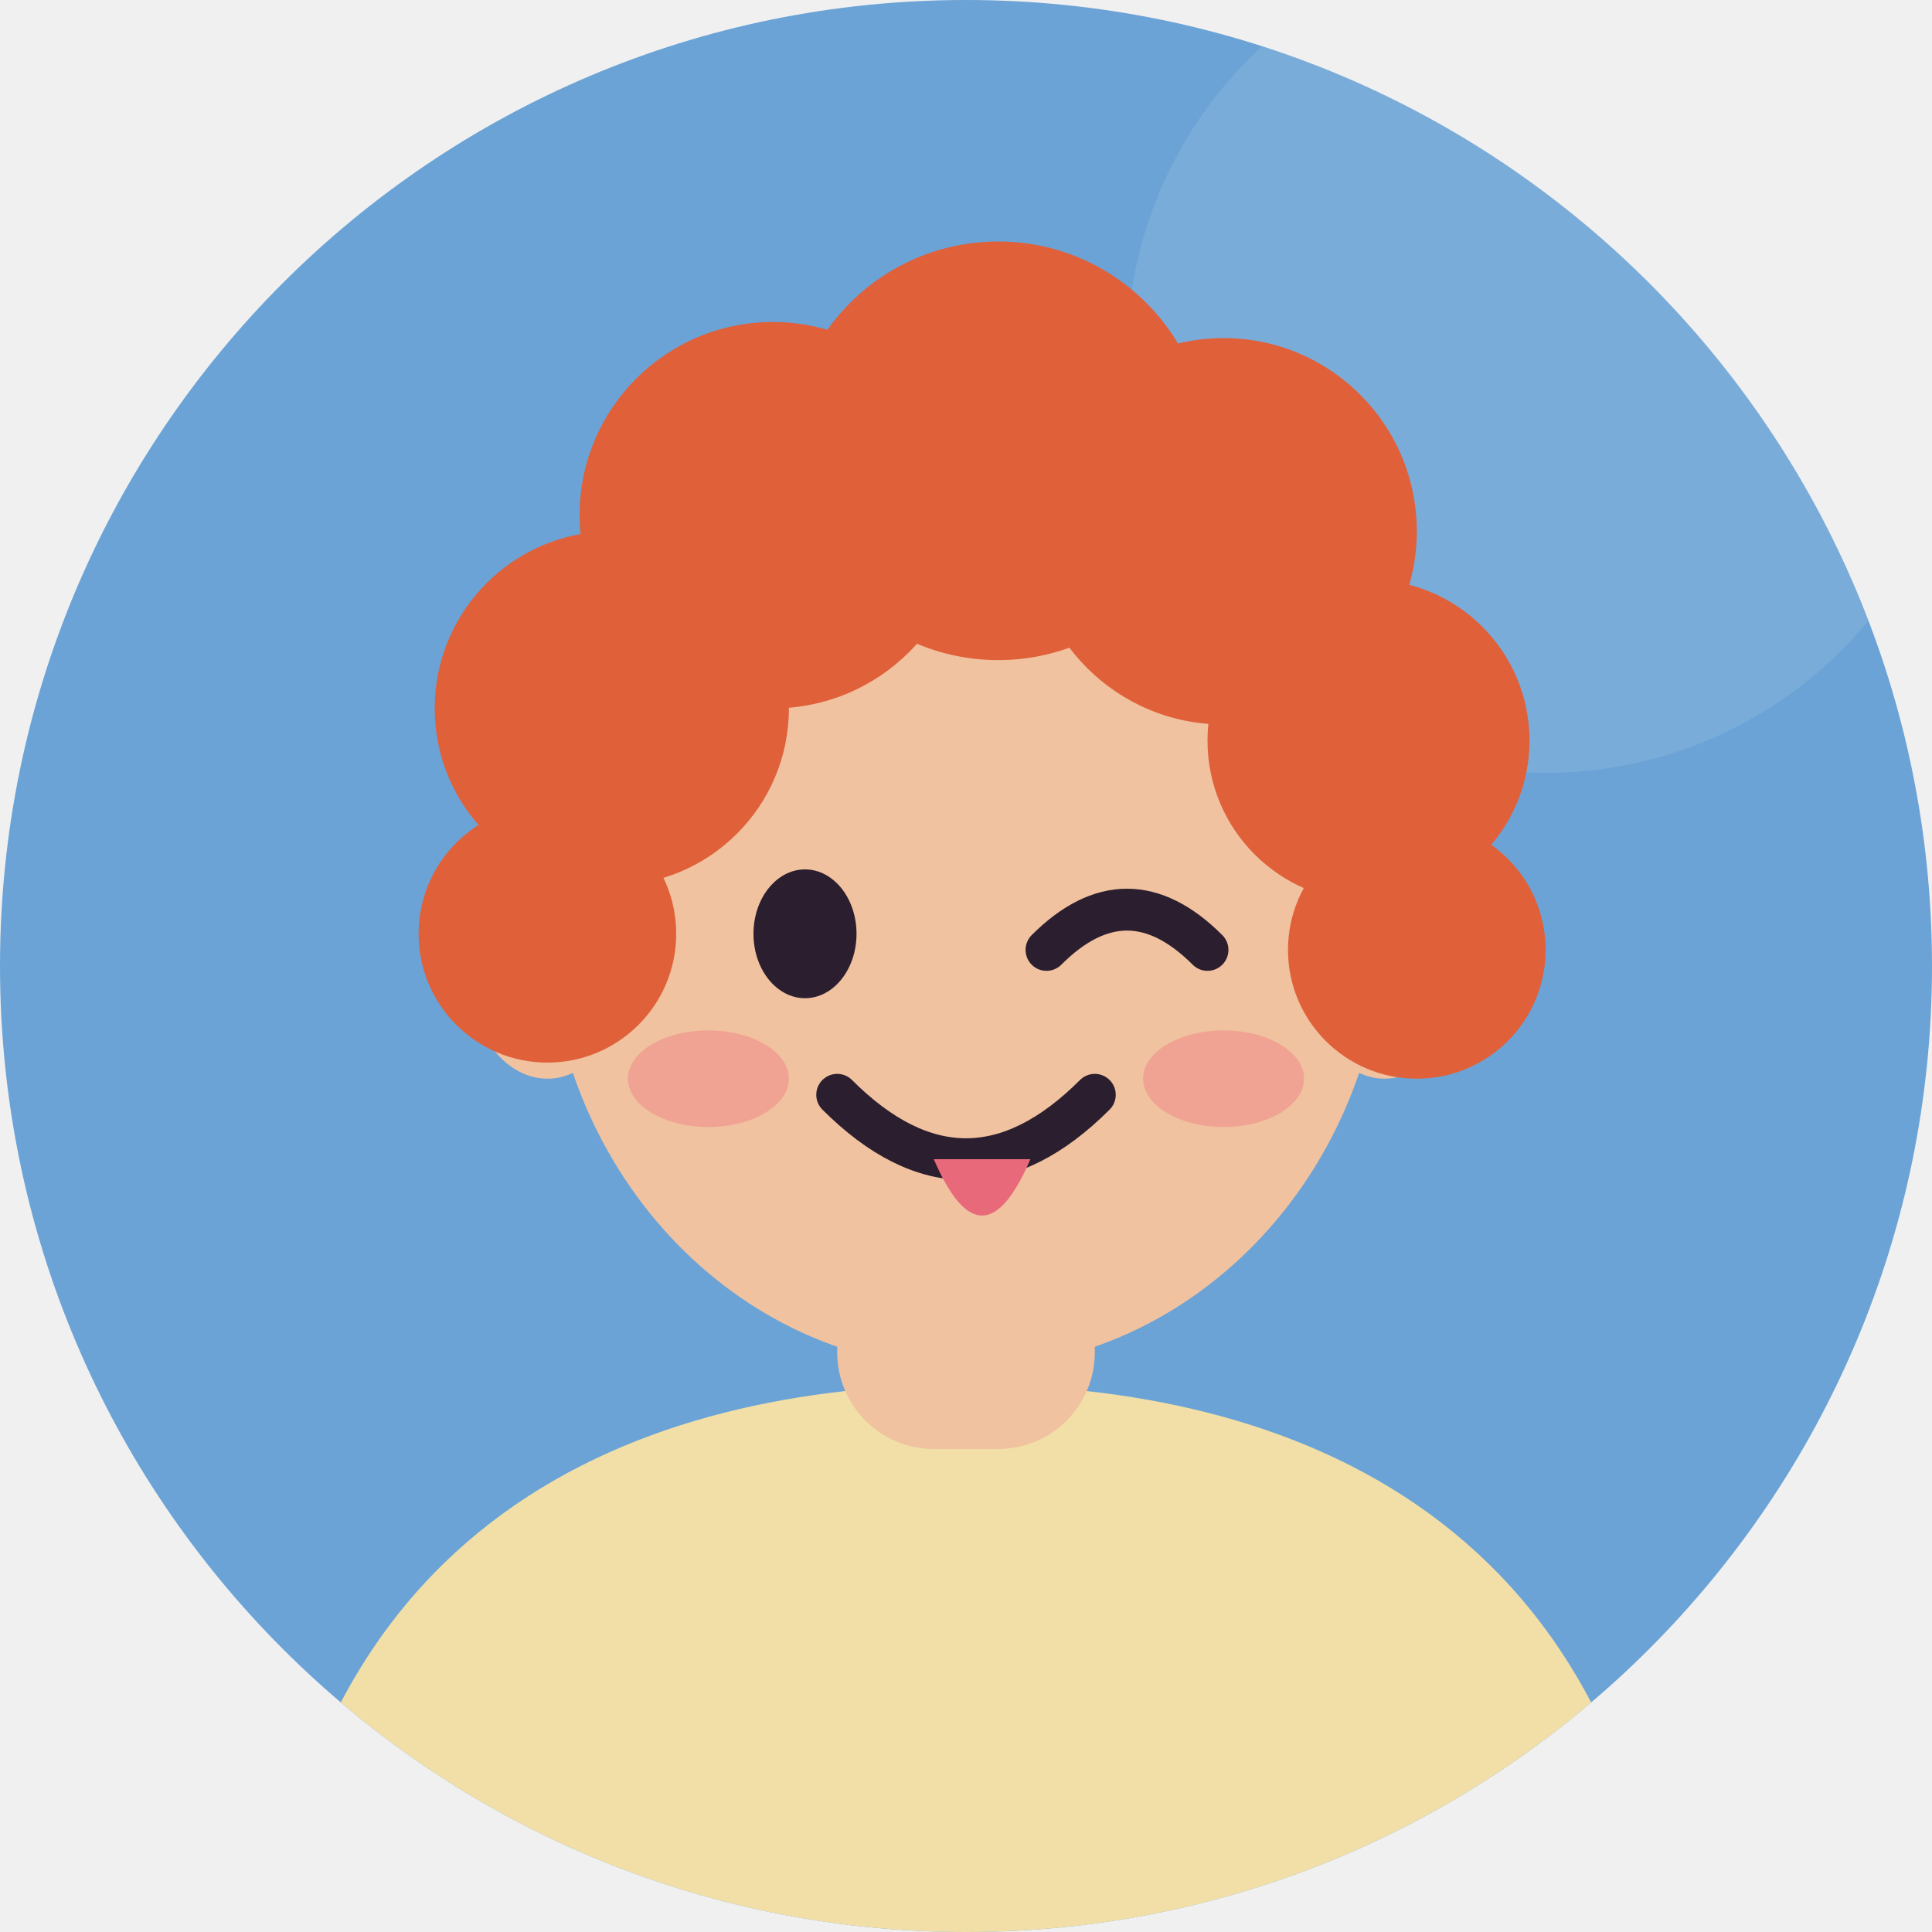
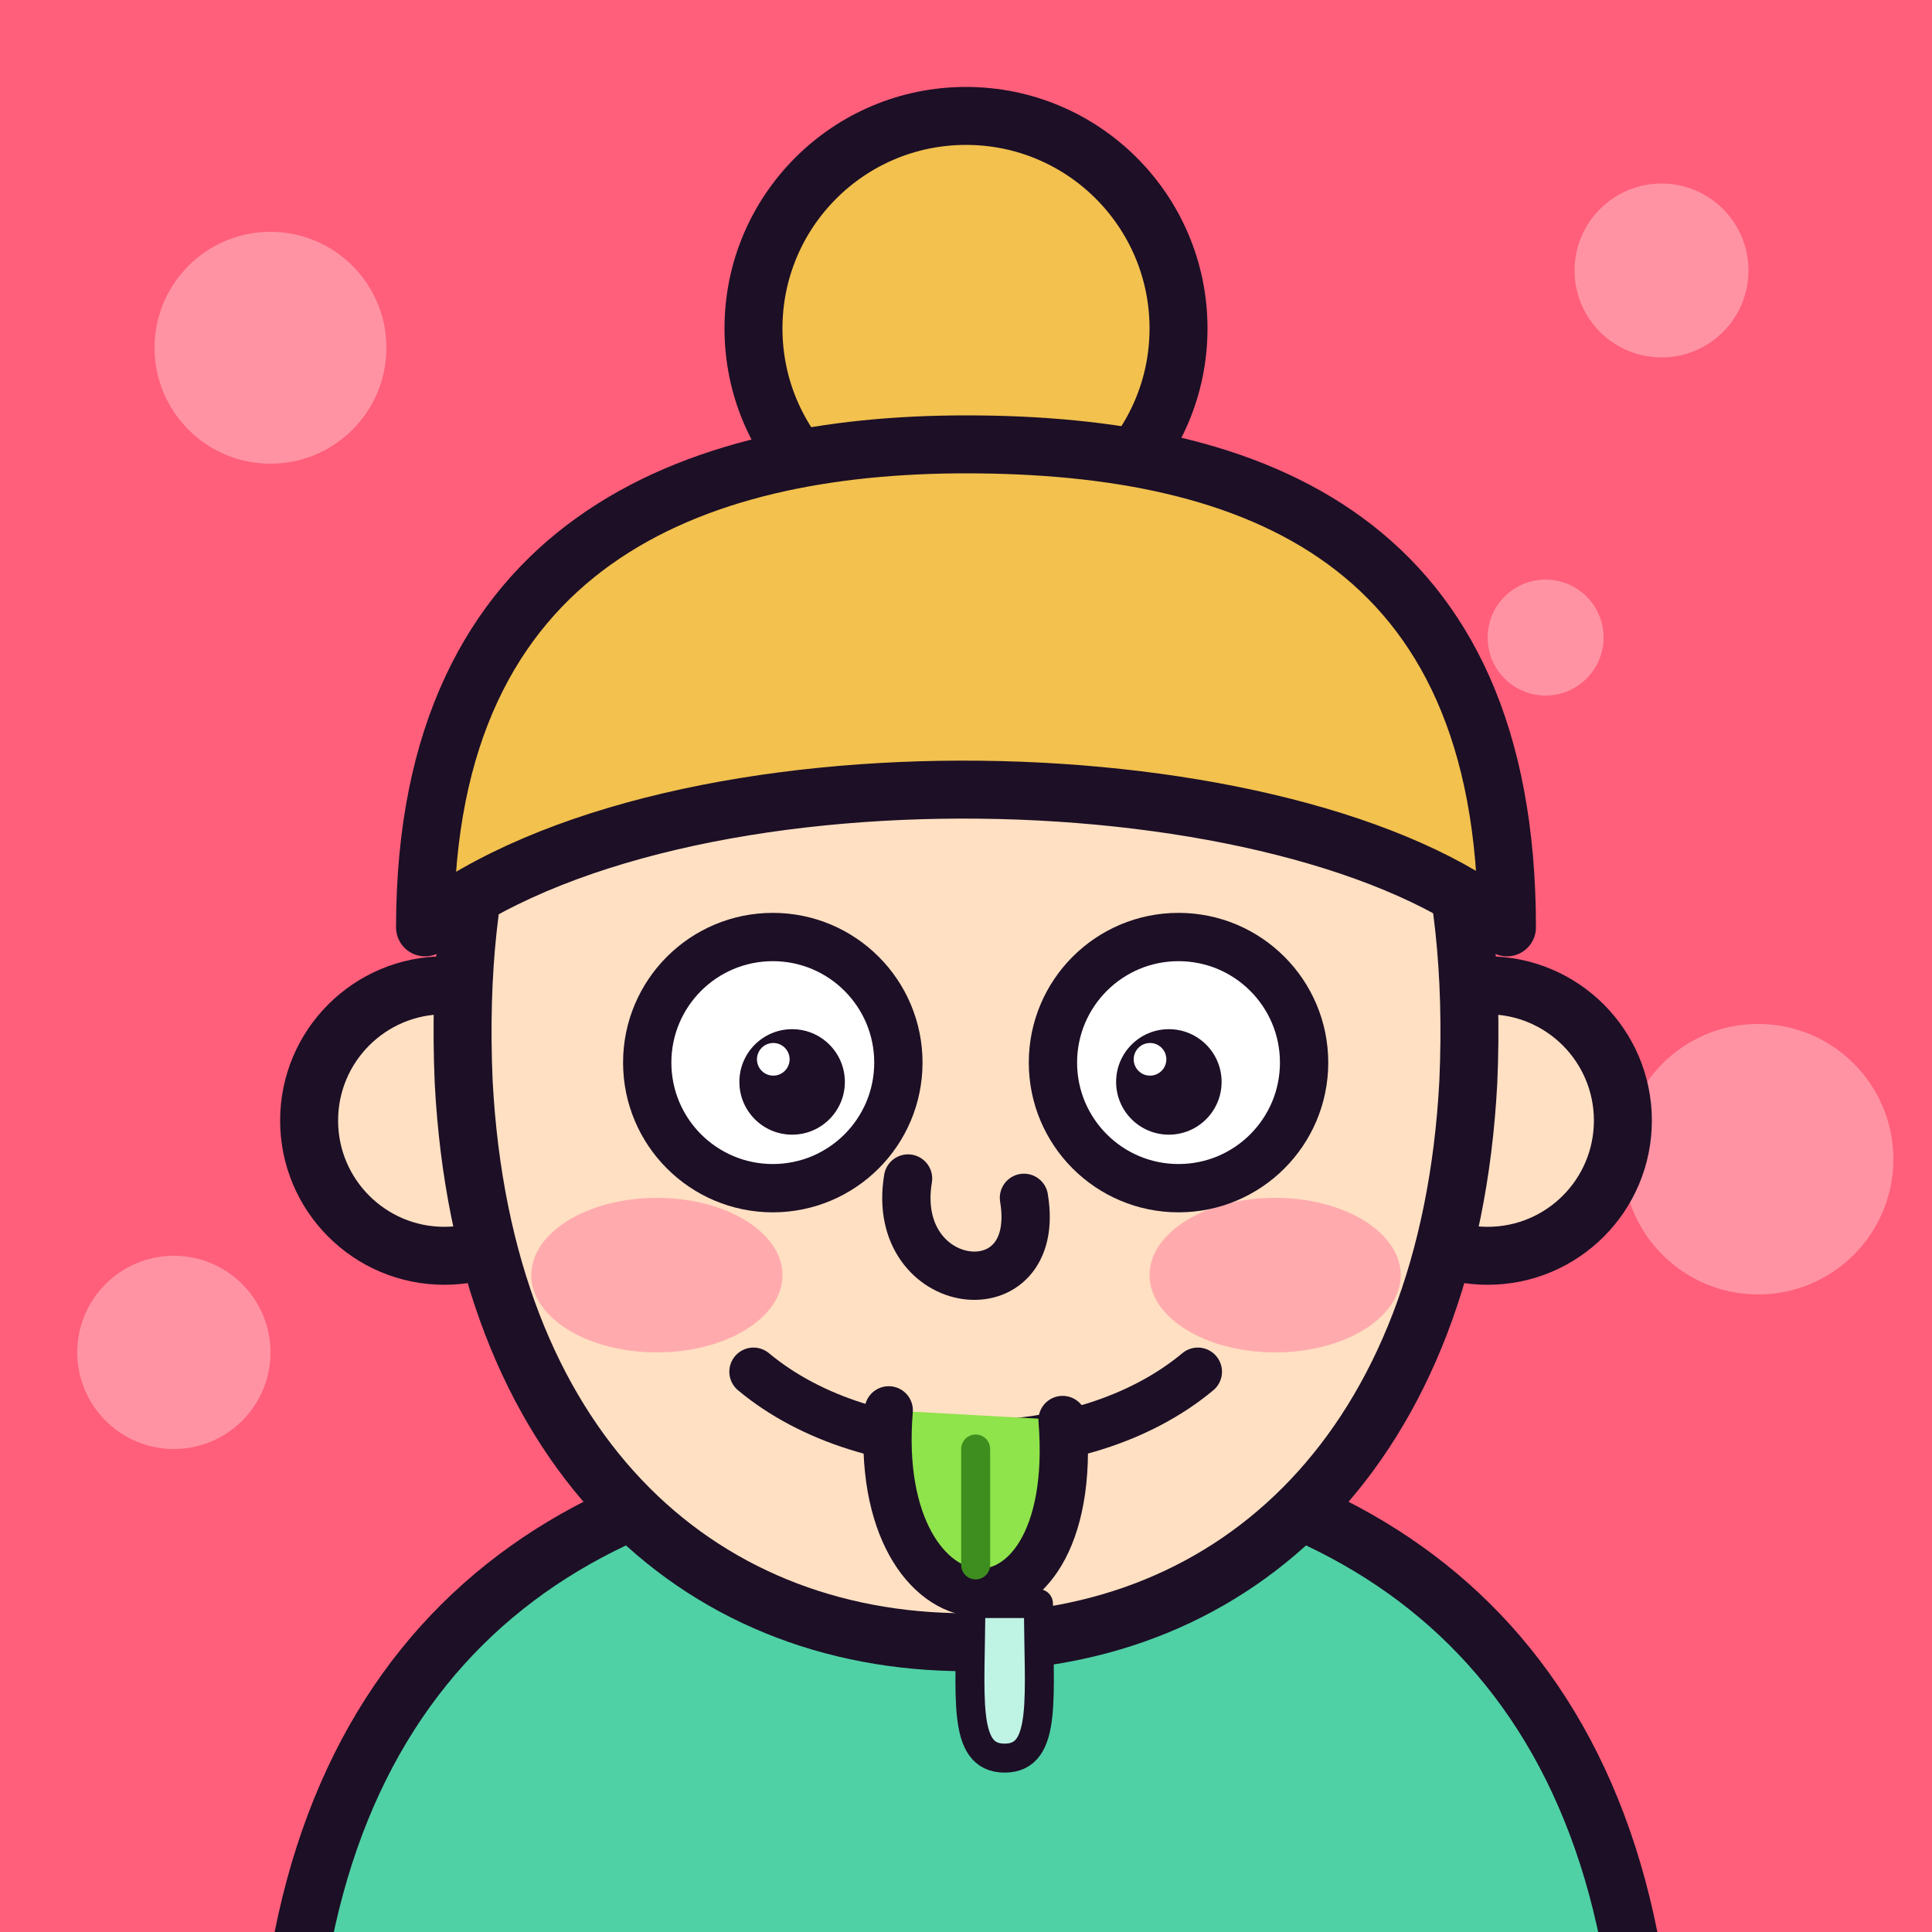
- <svg xmlns="http://www.w3.org/2000/svg" viewBox="0 0 120 120">
-   <defs>
-     <clipPath id="c">
-       <circle cx="60" cy="60" r="60" />
-     </clipPath>
-   </defs>
-   <circle cx="60" cy="60" r="60" fill="#6BA3D6" />
-   <g clip-path="url(#c)">
-     <circle cx="96" cy="22" r="26" fill="#fff" opacity=".10" />
-     <path d="M16 126 C18 94 40 86 60 86 C80 86 102 94 104 126Z" fill="#F2DFA7" />
-     <rect x="52" y="74" width="16" height="16" rx="6" fill="#F0C2A0" />
-     <ellipse cx="34" cy="60" rx="5" ry="7" fill="#F0C2A0" />
-     <ellipse cx="86" cy="60" rx="5" ry="7" fill="#F0C2A0" />
-     <ellipse cx="60" cy="57" rx="26" ry="28" fill="#F0C2A0" />
-     <circle cx="38" cy="44" r="11" fill="#E0603A" />
-     <circle cx="48" cy="32" r="12" fill="#E0603A" />
-     <circle cx="62" cy="28" r="13" fill="#E0603A" />
-     <circle cx="76" cy="33" r="12" fill="#E0603A" />
-     <circle cx="85" cy="46" r="10" fill="#E0603A" />
-     <circle cx="34" cy="58" r="8" fill="#E0603A" />
-     <circle cx="88" cy="59" r="8" fill="#E0603A" />
-     <ellipse cx="50" cy="58" rx="3.2" ry="4" fill="#2B1E2E" />
-     <path d="M65 59 Q70 54 75 59" stroke="#2B1E2E" stroke-width="2.6" fill="none" stroke-linecap="round" />
-     <ellipse cx="44" cy="67" rx="5" ry="3" fill="#F06A7A" opacity=".35" />
-     <ellipse cx="76" cy="67" rx="5" ry="3" fill="#F06A7A" opacity=".35" />
-     <path d="M52 68 Q60 76 68 68" stroke="#2B1E2E" stroke-width="2.6" fill="none" stroke-linecap="round" />
-     <path d="M58 72 Q61 79 64 72Z" fill="#E86A7A" />
-   </g>
+ <svg xmlns="http://www.w3.org/2000/svg" viewBox="0 0 200 200" stroke-linejoin="round" stroke-linecap="round">
+   <rect width="200" height="200" fill="#FF5F7A" />
+   <circle cx="28" cy="36" r="12" fill="#FF93A4" />
+   <circle cx="172" cy="28" r="9" fill="#FF93A4" />
+   <circle cx="182" cy="120" r="14" fill="#FF93A4" />
+   <circle cx="18" cy="140" r="10" fill="#FF93A4" />
+   <circle cx="160" cy="66" r="6" fill="#FF93A4" />
+   <circle cx="100" cy="34" r="22" fill="#F2C14E" stroke="#1C0F26" stroke-width="6" />
+   <path d="M30 210 C34 168 62 150 100 150 C138 150 166 168 170 210Z" fill="#4FD1A5" stroke="#1C0F26" stroke-width="6" />
+   <circle cx="46" cy="116" r="14" fill="#FFE0C2" stroke="#1C0F26" stroke-width="6" />
+   <circle cx="154" cy="116" r="14" fill="#FFE0C2" stroke="#1C0F26" stroke-width="6" />
+   <path d="M48 112 C46 66 70 50 100 50 C130 50 154 66 152 112 C150 150 128 170 100 170 C72 170 50 150 48 112Z" fill="#FFE0C2" stroke="#1C0F26" stroke-width="6" />
+   <ellipse cx="68" cy="132" rx="13" ry="8" fill="#FF7F9F" opacity=".55" />
+   <ellipse cx="132" cy="132" rx="13" ry="8" fill="#FF7F9F" opacity=".55" />
+   <circle cx="80" cy="110" r="13" fill="#fff" stroke="#1C0F26" stroke-width="5" />
+   <circle cx="82" cy="112" r="5.46" fill="#1C0F26" />
+   <circle cx="80.05" cy="109.66" r="1.69" fill="#fff" />
+   <circle cx="122" cy="110" r="13" fill="#fff" stroke="#1C0F26" stroke-width="5" />
+   <circle cx="121" cy="112" r="5.46" fill="#1C0F26" />
+   <circle cx="119.05" cy="109.66" r="1.69" fill="#fff" />
+   <path d="M94 122 C92 134 108 136 106 124" fill="#FFE0C2" stroke="#1C0F26" stroke-width="5" />
+   <path d="M78 142 C90 152 112 152 124 142" fill="none" stroke="#1C0F26" stroke-width="5" />
+   <path d="M92 146 C90 170 112 172 110 147" fill="#8FE34B" stroke="#1C0F26" stroke-width="5" />
+   <path d="M101 150v12" fill="none" stroke="#3E8E1F" stroke-width="3" />
+   <path d="M100.5 166 C100.5 175.6 99.5 182 104 182 C108.5 182 107.5 175.6 107.5 166Z" fill="#BFF3E4" stroke="#1C0F26" stroke-width="3" />
+   <path d="M44 96 C44 56 72 46 100 46 C130 46 156 56 156 96 C134 78 70 76 44 96Z" fill="#F2C14E" stroke="#1C0F26" stroke-width="6" />
</svg>
